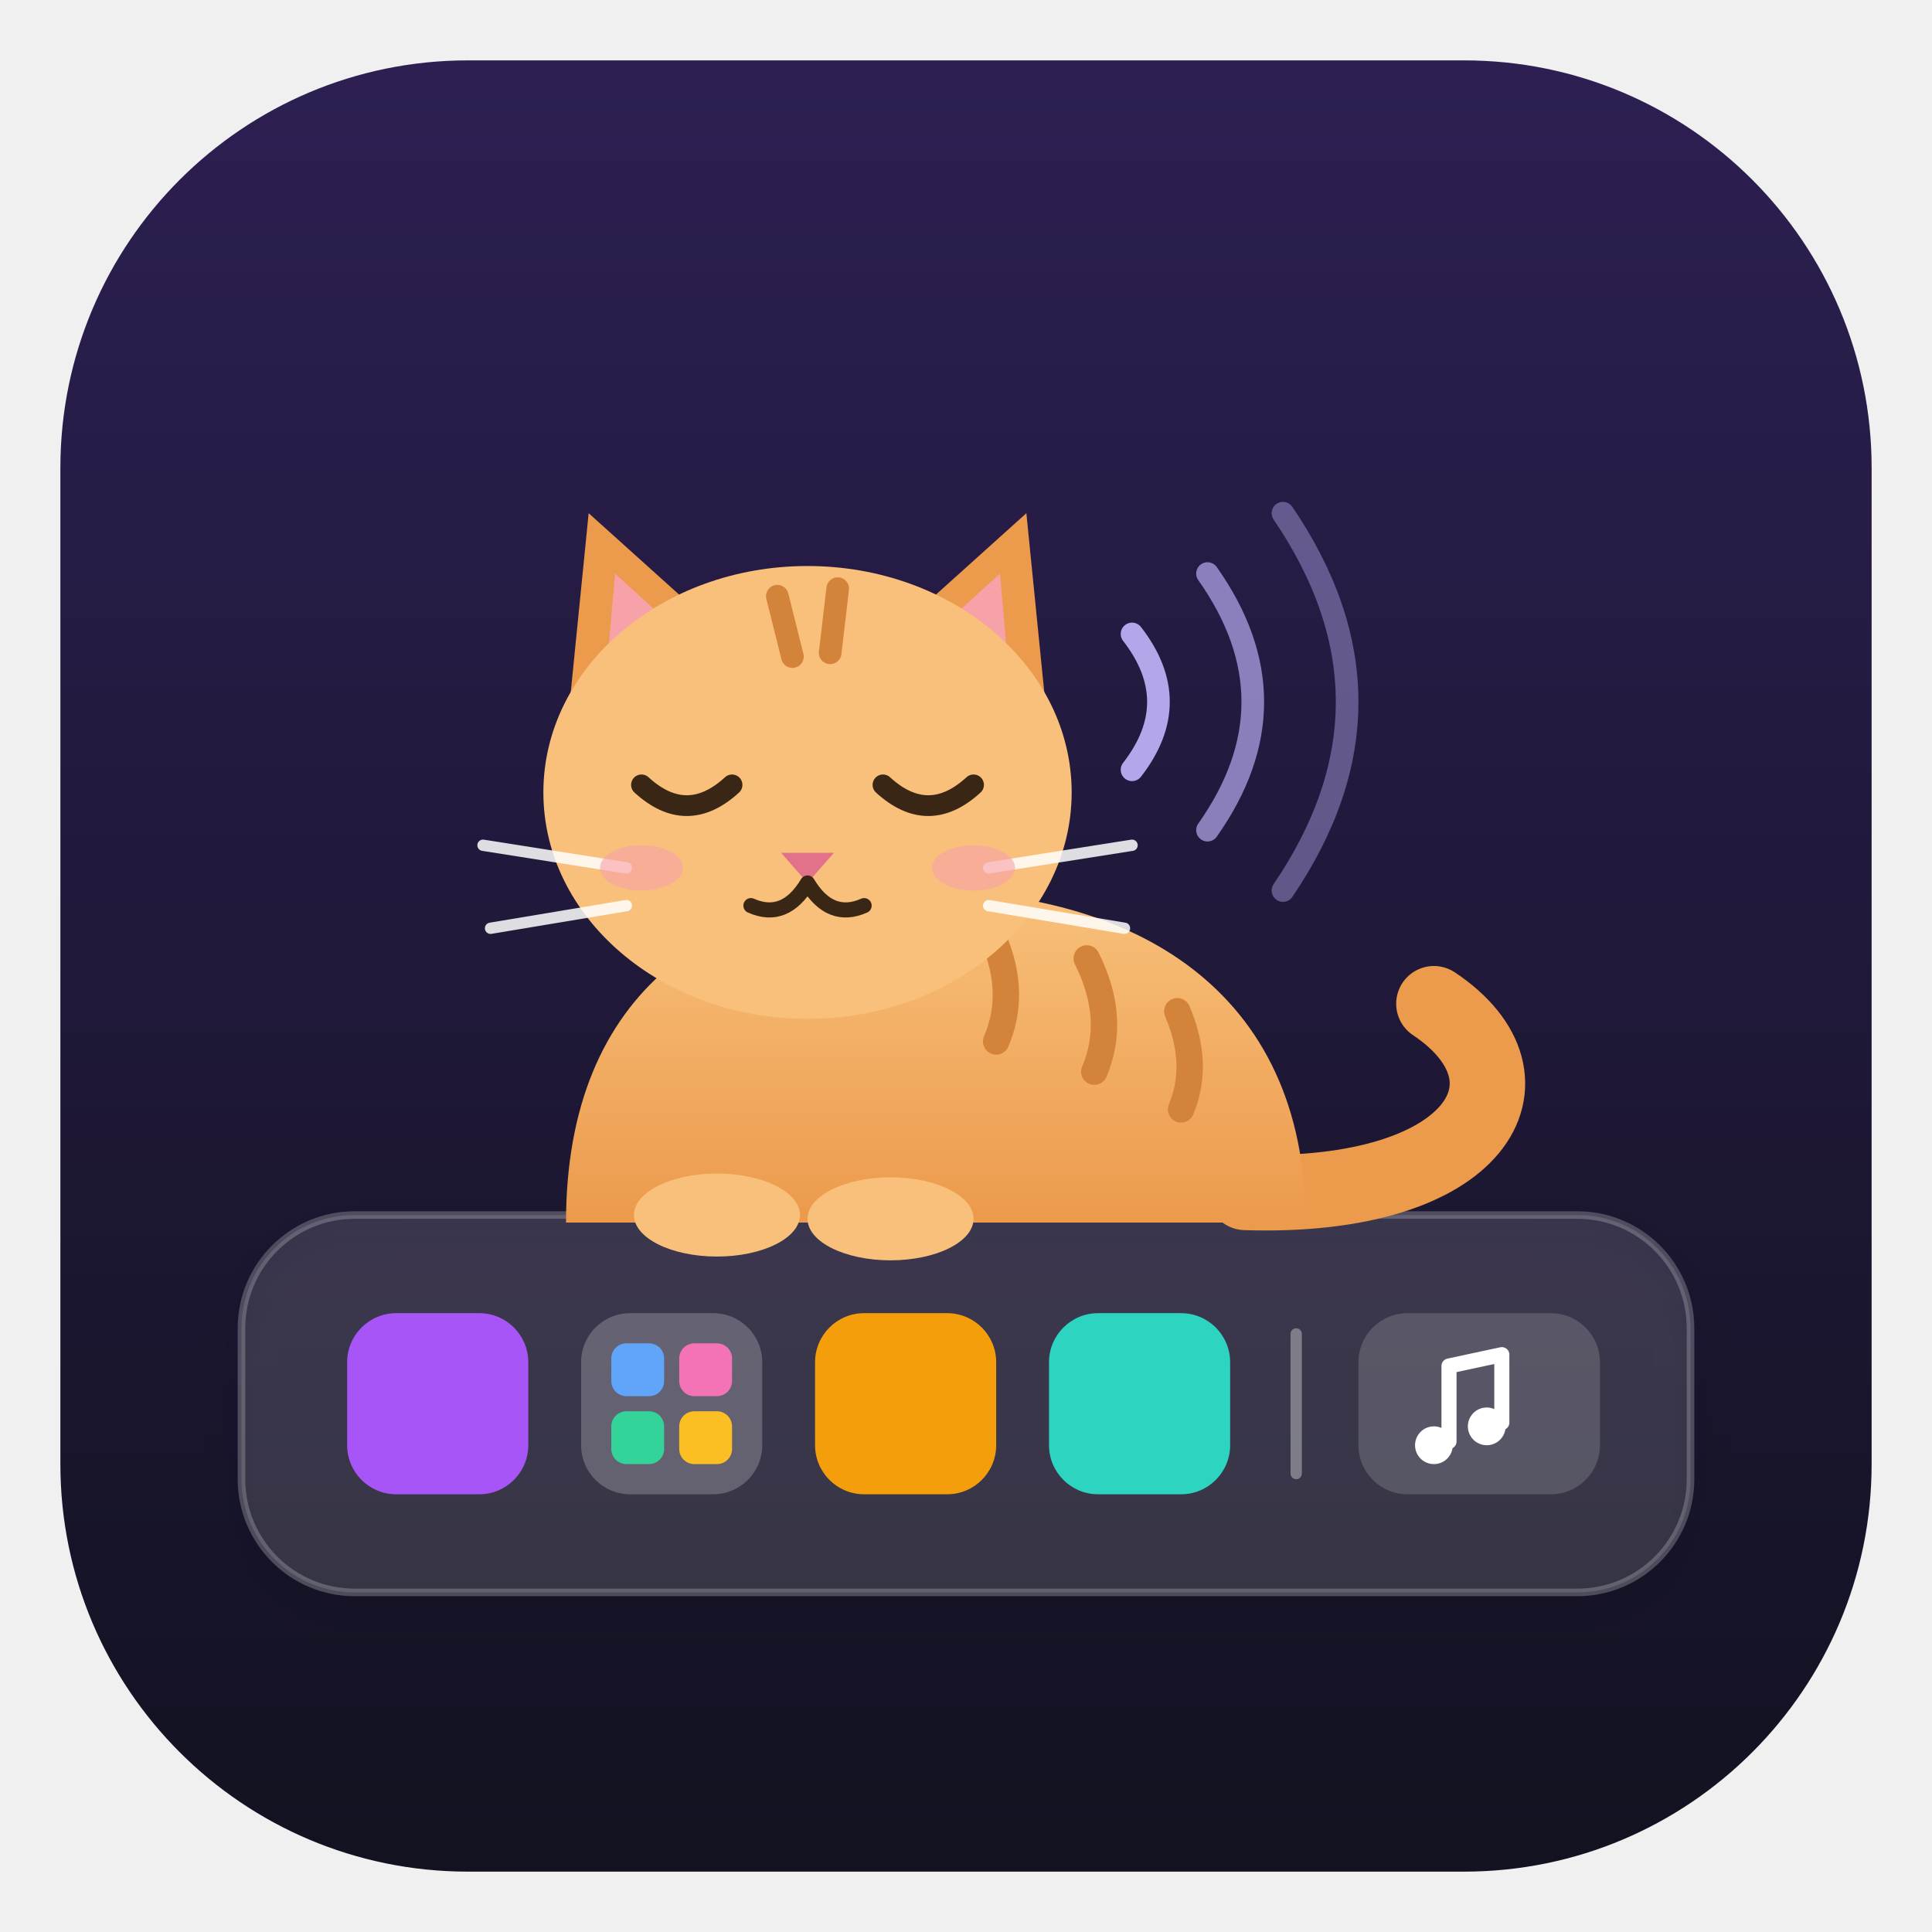
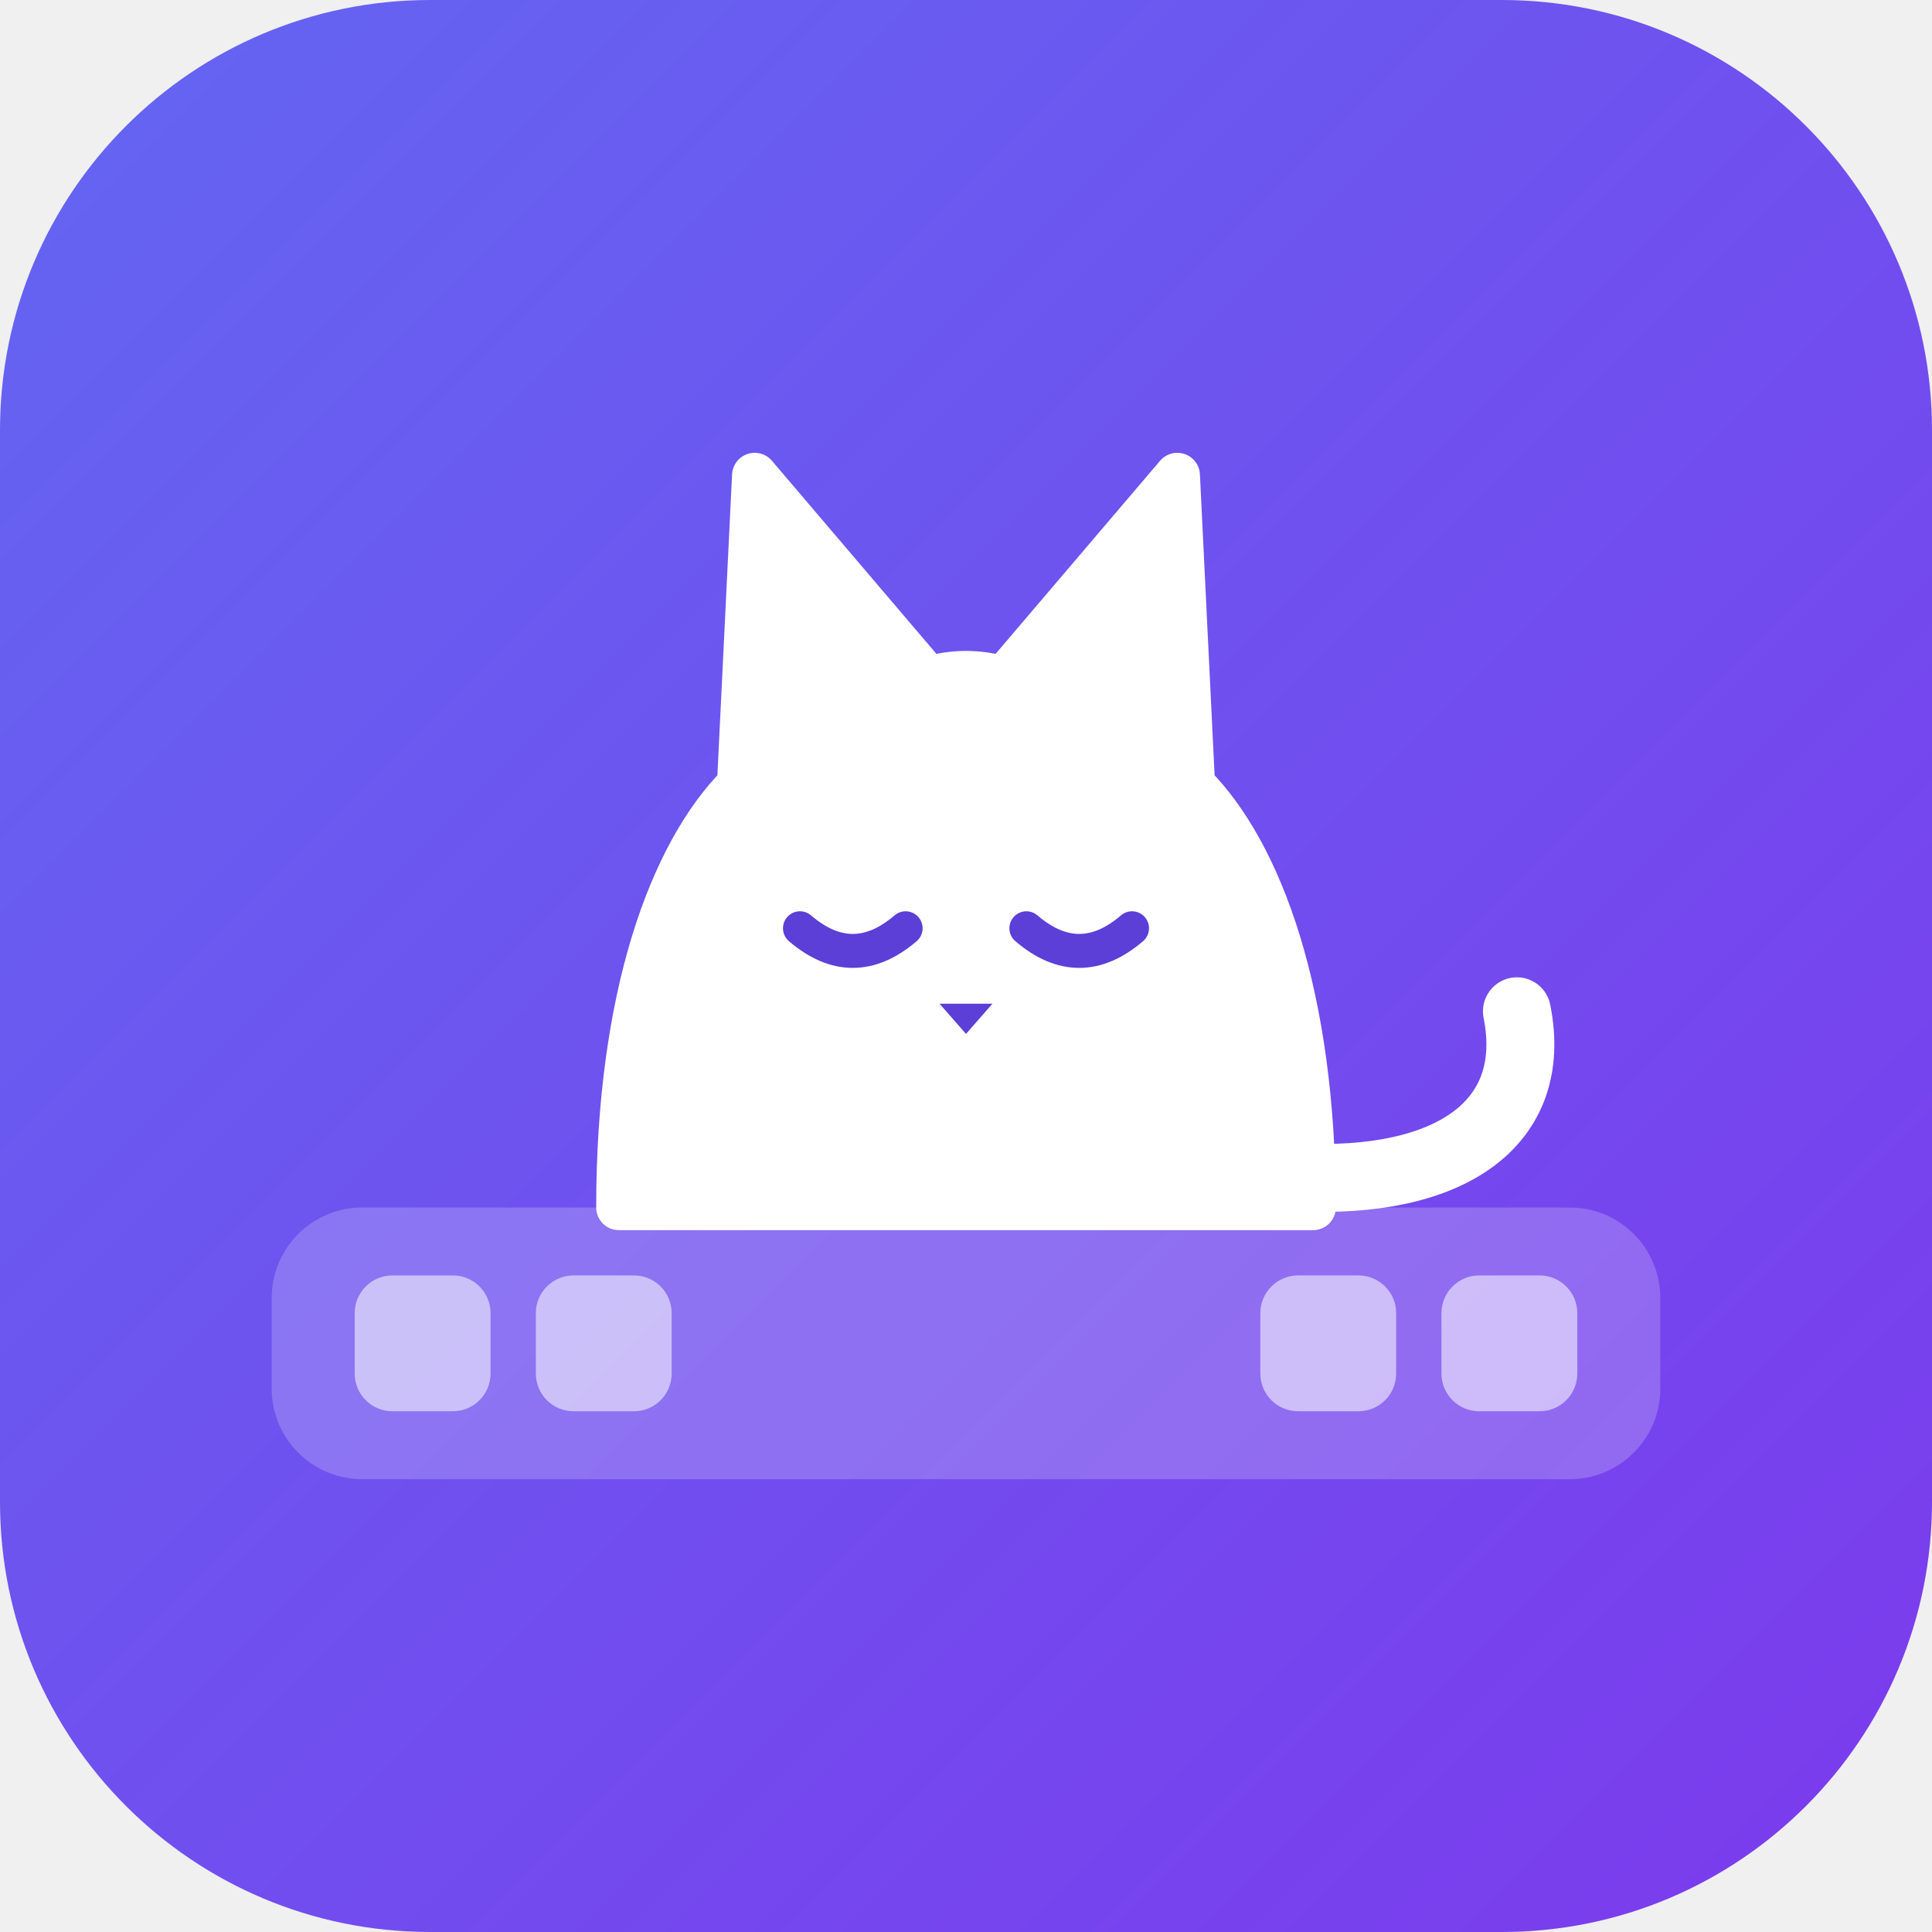
<svg xmlns="http://www.w3.org/2000/svg" viewBox="0 0 512 512" width="512" height="512">
  <defs>
-     <linearGradient id="bg" x1="0" y1="0" x2="0" y2="1">
-       <stop offset="0" stop-color="#2d1f52" />
-       <stop offset="1" stop-color="#121220" />
+     <linearGradient id="tile" x1="0" y1="0" x2="1" y2="1">
+       <stop offset="0" stop-color="#6366f1" />
+       <stop offset="1" stop-color="#7c3aed" />
    </linearGradient>
-     <linearGradient id="fur" x1="0" y1="0" x2="0" y2="1">
-       <stop offset="0" stop-color="#f8c07a" />
-       <stop offset="1" stop-color="#ec9a4c" />
-     </linearGradient>
-     <filter id="shadow" x="-20%" y="-20%" width="140%" height="160%">
-       <feDropShadow dx="0" dy="6" stdDeviation="8" flood-color="#000" flood-opacity="0.45" />
-     </filter>
  </defs>
-   <rect x="16" y="16" width="480" height="480" rx="108" fill="url(#bg)" />
-   <g filter="url(#shadow)">
-     <rect x="64" y="322" width="384" height="100" rx="30" fill="#ffffff" fill-opacity="0.12" stroke="#ffffff" stroke-opacity="0.22" stroke-width="2" />
-   </g>
-   <rect x="92" y="348" width="48" height="48" rx="13" fill="#a855f7" />
-   <rect x="154" y="348" width="48" height="48" rx="13" fill="#ffffff" fill-opacity="0.22" />
-   <rect x="162" y="356" width="14" height="14" rx="4" fill="#60a5fa" />
-   <rect x="180" y="356" width="14" height="14" rx="4" fill="#f472b6" />
-   <rect x="162" y="374" width="14" height="14" rx="4" fill="#34d399" />
-   <rect x="180" y="374" width="14" height="14" rx="4" fill="#fbbf24" />
-   <rect x="216" y="348" width="48" height="48" rx="13" fill="#f59e0b" />
-   <rect x="278" y="348" width="48" height="48" rx="13" fill="#2dd4bf" />
-   <rect x="342" y="352" width="3" height="40" rx="1.5" fill="#ffffff" fill-opacity="0.35" />
-   <rect x="360" y="348" width="64" height="48" rx="13" fill="#ffffff" fill-opacity="0.16" />
-   <path d="M384 382 V362 l14 -3 v18" fill="none" stroke="#ffffff" stroke-width="4" stroke-linecap="round" stroke-linejoin="round" />
-   <circle cx="380" cy="383" r="5" fill="#ffffff" />
-   <circle cx="394" cy="378" r="5" fill="#ffffff" />
-   <g fill="none" stroke="#c4b5fd" stroke-linecap="round" stroke-width="6">
-     <path d="M300 168 q14 18 0 36" stroke-opacity="0.9" />
-     <path d="M320 152 q24 34 0 68" stroke-opacity="0.65" />
-     <path d="M340 136 q34 50 0 100" stroke-opacity="0.4" />
-   </g>
-   <g>
-     <path d="M330 316 C 392 318, 410 286, 380 266" fill="none" stroke="#ec9a4c" stroke-width="20" stroke-linecap="round" />
-     <path d="M150 324 C 150 262, 190 236, 244 236 C 300 236, 346 262, 346 324 Z" fill="url(#fur)" />
-     <g fill="none" stroke="#d4843a" stroke-width="7" stroke-linecap="round">
-       <path d="M262 246 q8 16 2 30" />
-       <path d="M288 254 q8 16 2 30" />
-       <path d="M312 268 q6 14 1 26" />
+   <rect width="512" height="512" rx="114" fill="url(#tile)" />
+   <g transform="translate(0 -24)">
+     <rect x="72" y="344" width="368" height="72" rx="24" fill="#ffffff" fill-opacity="0.2" />
+     <g fill="#ffffff" fill-opacity="0.55">
+       <rect x="94" y="362" width="36" height="36" rx="10" />
+       <rect x="142" y="362" width="36" height="36" rx="10" />
+       <rect x="334" y="362" width="36" height="36" rx="10" />
+       <rect x="382" y="362" width="36" height="36" rx="10" />
    </g>
-     <ellipse cx="190" cy="322" rx="22" ry="11" fill="#f8c07a" />
-     <ellipse cx="236" cy="323" rx="22" ry="11" fill="#f8c07a" />
-     <path d="M150 196 L156 136 L196 172 Z" fill="#ec9a4c" />
-     <path d="M232 172 L272 136 L278 196 Z" fill="#ec9a4c" />
-     <path d="M160 186 L163 152 L186 173 Z" fill="#f7a1a8" />
-     <path d="M242 173 L265 152 L268 186 Z" fill="#f7a1a8" />
-     <ellipse cx="214" cy="210" rx="70" ry="60" fill="#f8c07a" />
-     <path d="M206 158 l4 16 M222 156 l-2 17" stroke="#d4843a" stroke-width="6" stroke-linecap="round" />
-     <g fill="none" stroke="#3a2614" stroke-width="5.5" stroke-linecap="round">
-       <path d="M170 208 q12 11 24 0" />
-       <path d="M234 208 q12 11 24 0" />
+     <path d="M344 336 C384 338 408 322 402 292" fill="none" stroke="#ffffff" stroke-width="18" stroke-linecap="round" />
+     <path fill="#ffffff" stroke="#ffffff" stroke-width="12" stroke-linejoin="round" d="M164 344            C164 288 178 250 196 232            L200 150 L246 204            Q256 201 266 204            L312 150 L316 232            C334 250 348 288 348 344 Z" />
+     <g fill="none" stroke="#5b3fd6" stroke-width="9" stroke-linecap="round">
+       <path d="M212 270 q14 12 28 0" />
+       <path d="M272 270 q14 12 28 0" />
    </g>
-     <path d="M207 226 h14 l-7 8 Z" fill="#e2728a" />
-     <path d="M214 234 q-6 10 -15 6 M214 234 q6 10 15 6" fill="none" stroke="#3a2614" stroke-width="4" stroke-linecap="round" />
-     <g stroke="#ffffff" stroke-opacity="0.85" stroke-width="3" stroke-linecap="round">
-       <path d="M166 230 l-38 -6 M166 240 l-36 6" />
-       <path d="M262 230 l38 -6 M262 240 l36 6" />
-     </g>
-     <ellipse cx="170" cy="230" rx="11" ry="6" fill="#f7a1a8" fill-opacity="0.6" />
-     <ellipse cx="258" cy="230" rx="11" ry="6" fill="#f7a1a8" fill-opacity="0.6" />
+     <path d="M249 290 h14 l-7 8 Z" fill="#5b3fd6" />
  </g>
</svg>
